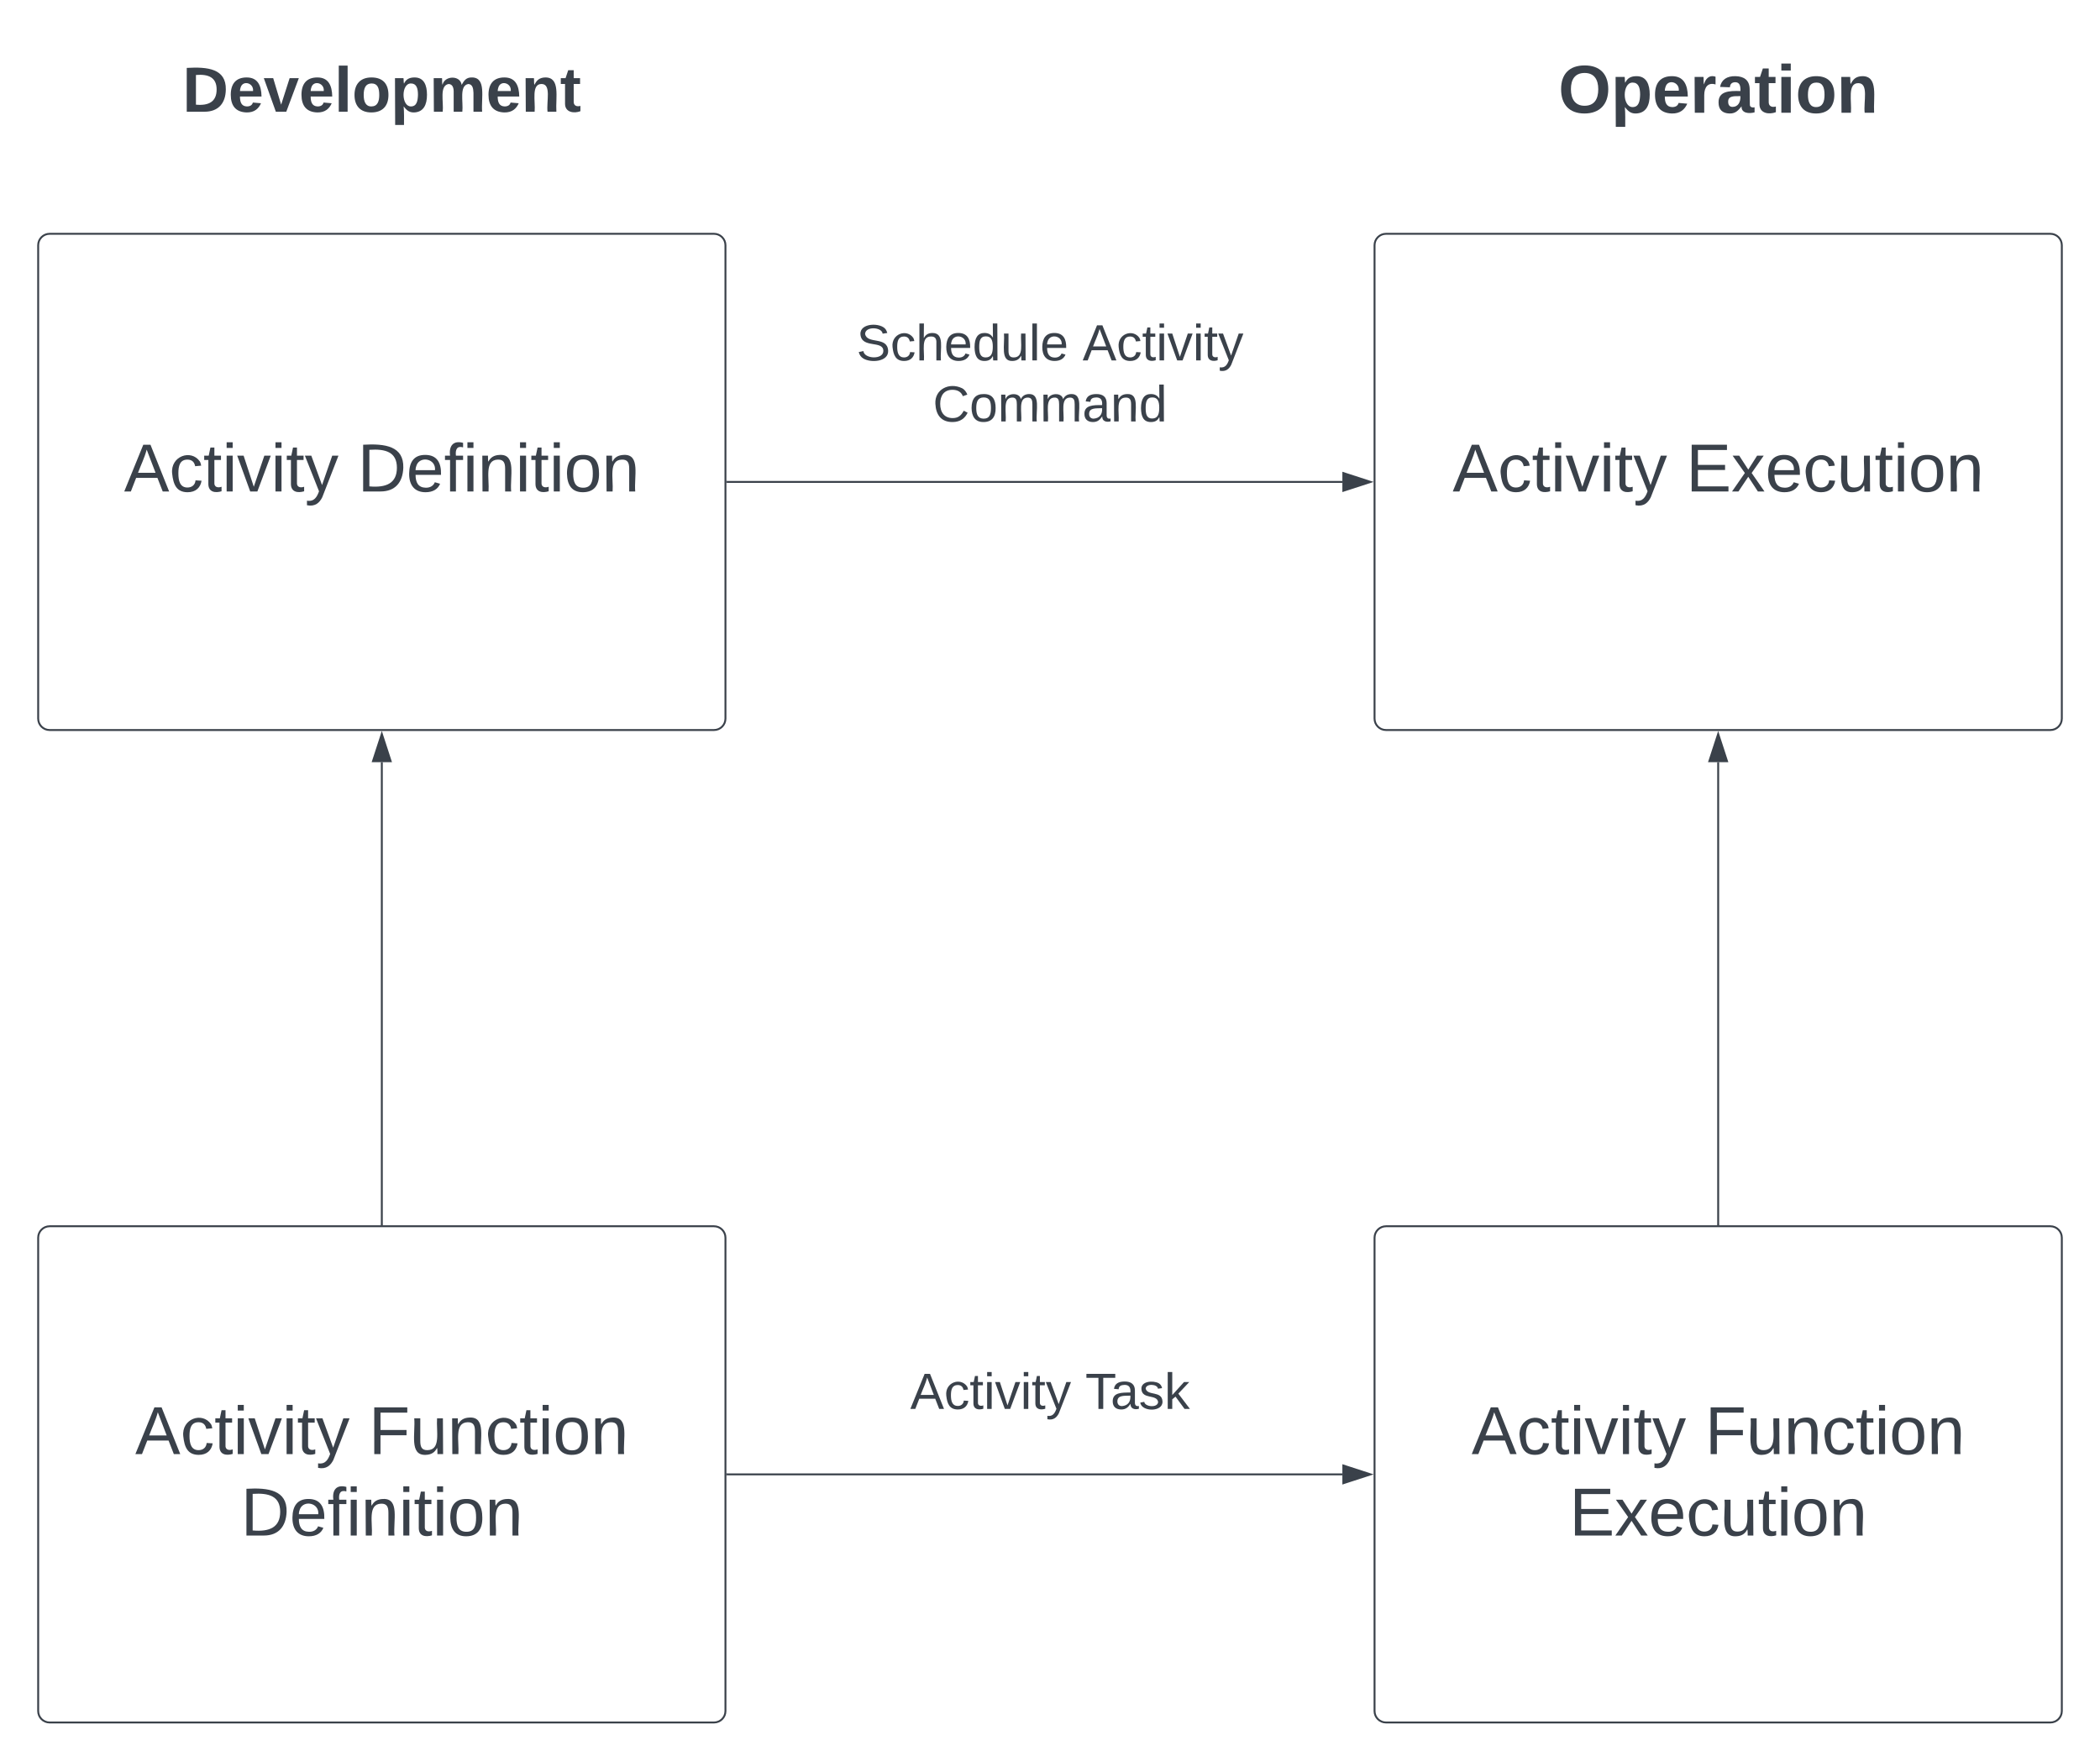
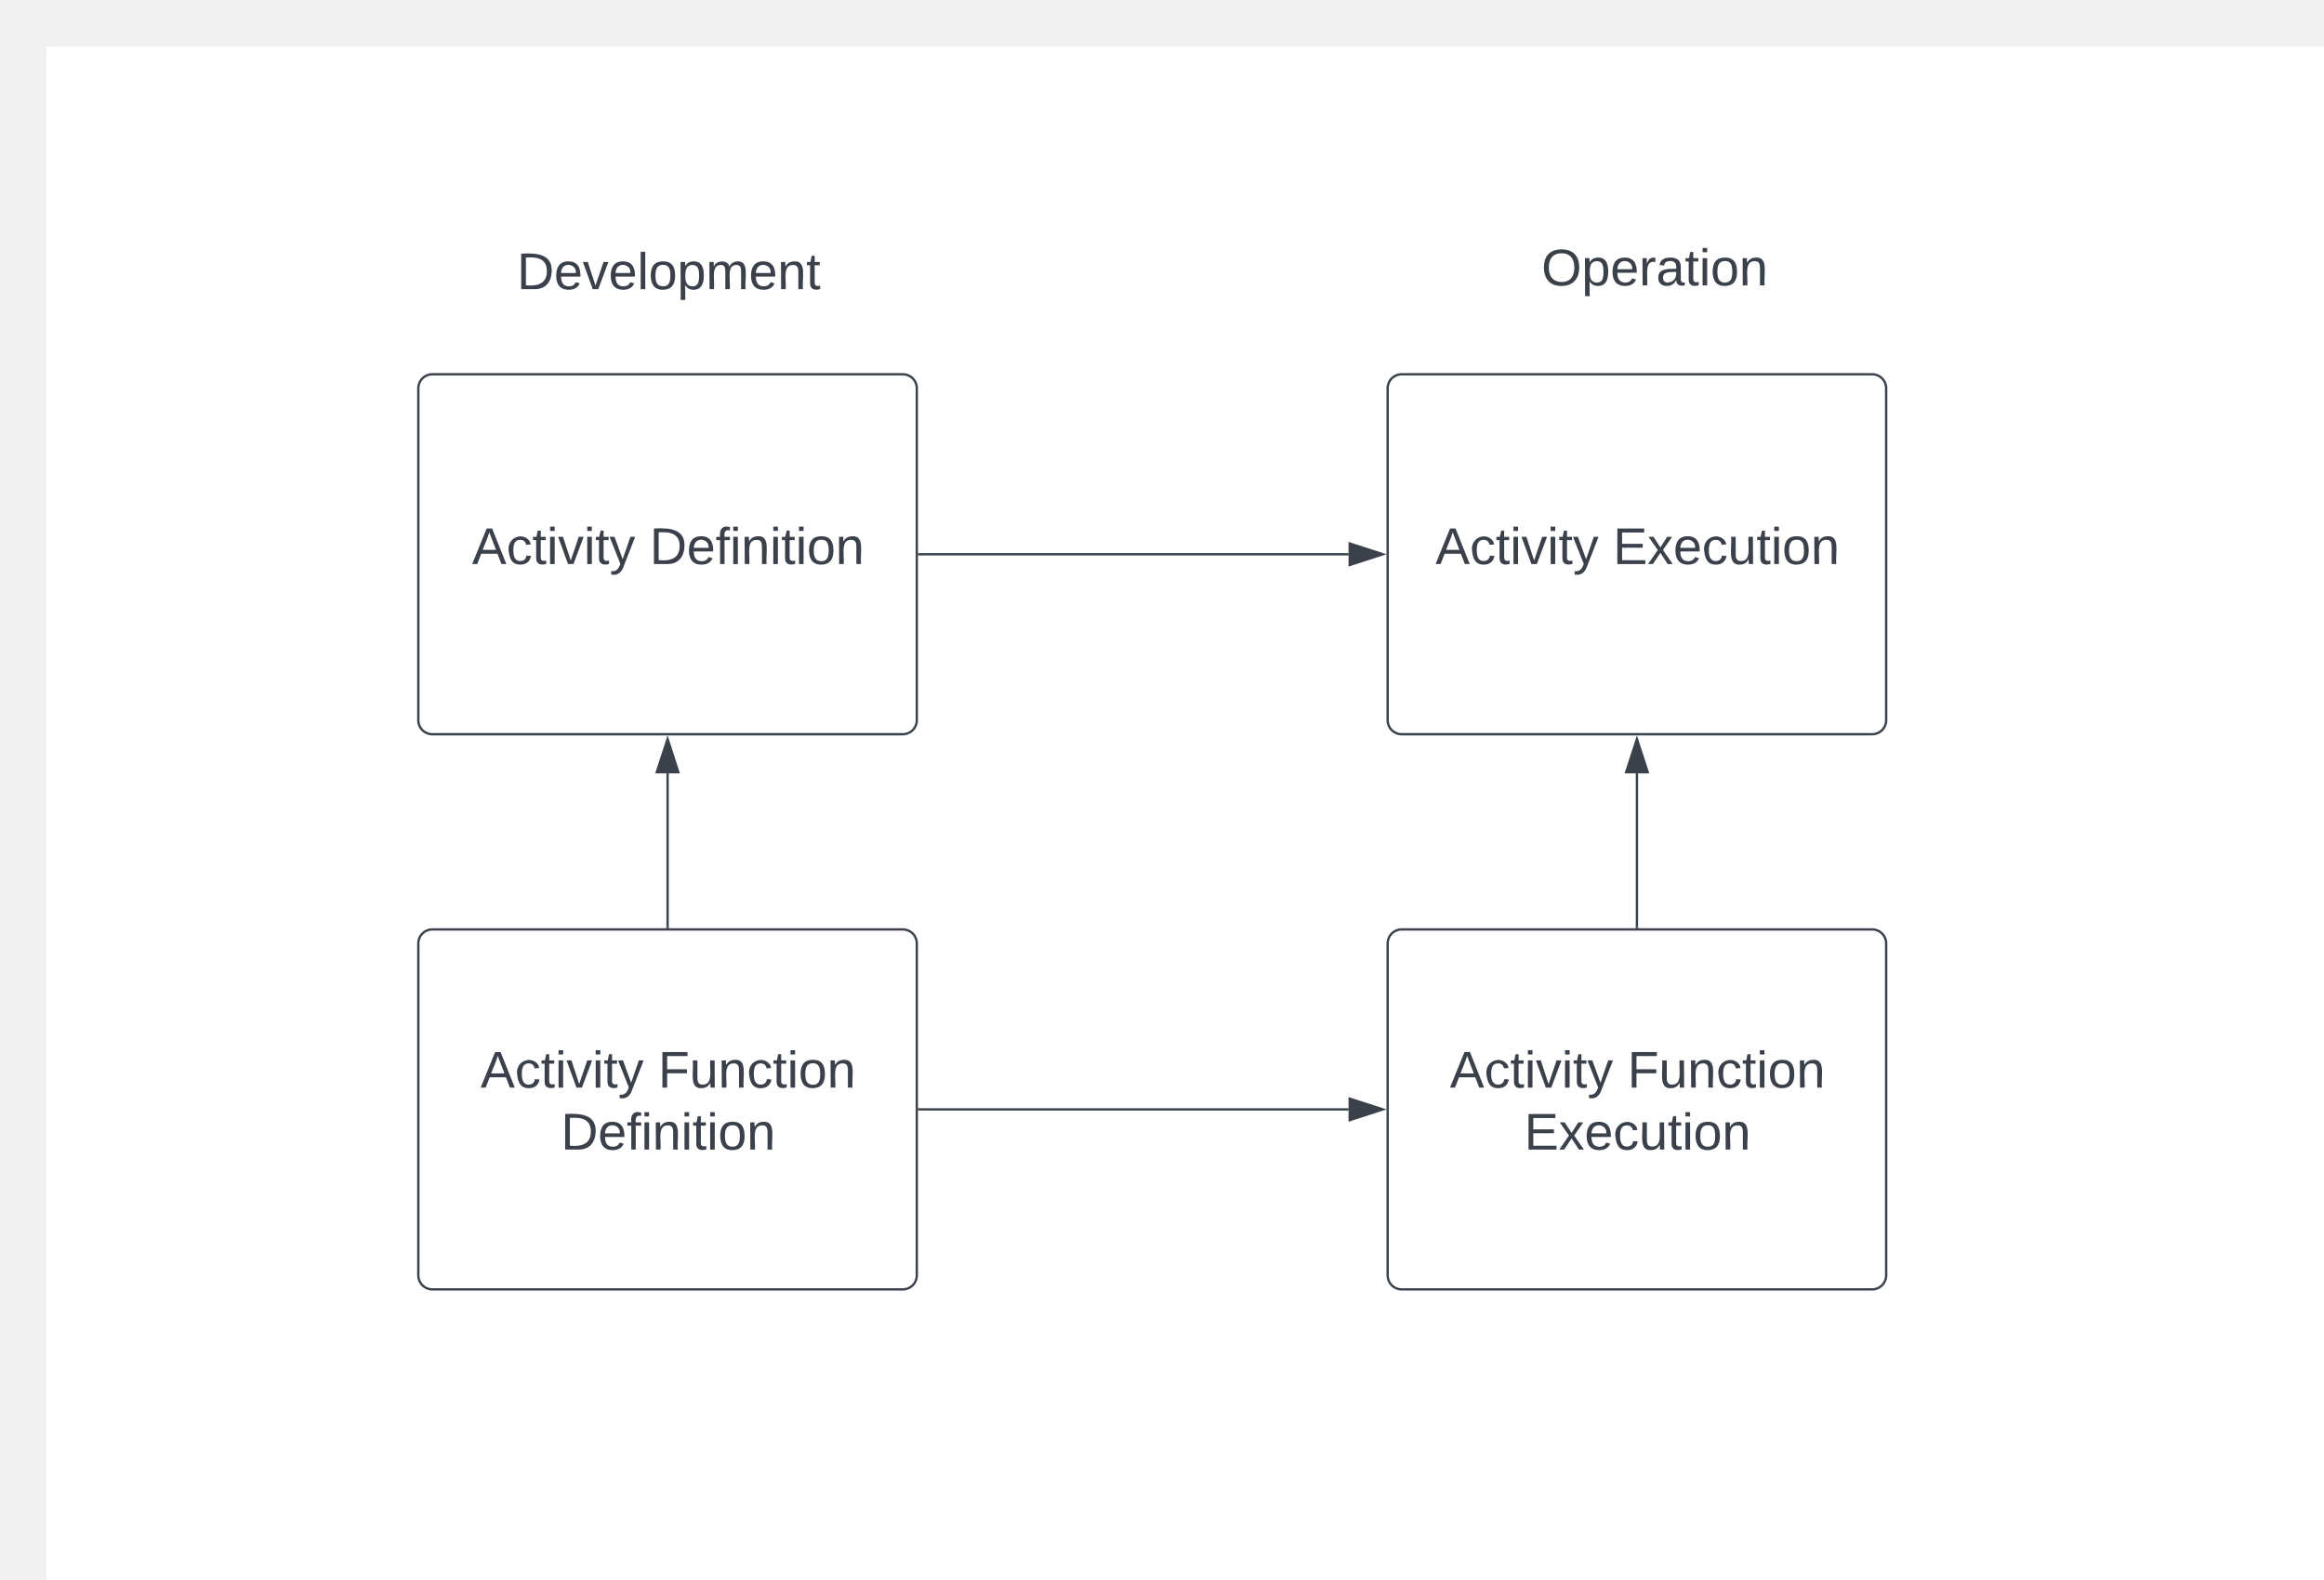
- <svg xmlns="http://www.w3.org/2000/svg" xmlns:ns1="lucid" xmlns:xlink="http://www.w3.org/1999/xlink" width="1100" height="922.5">
-   <g transform="translate(-120 -57.5)" ns1:page-tab-id="0_0">
-     <path d="M0 0h1760v1360H0z" fill="#fff" />
-     <path d="M140 186a6 6 0 0 1 6-6h348a6 6 0 0 1 6 6v248a6 6 0 0 1-6 6H146a6 6 0 0 1-6-6z" stroke="#3a414a" fill="#fff" />
-     <use xlink:href="#a" transform="matrix(1,0,0,1,145,185) translate(39.98765 130.0069)" />
-     <use xlink:href="#b" transform="matrix(1,0,0,1,145,185) translate(162.2593 130.0069)" />
-     <path d="M500.96 310h322.2" stroke="#3a414a" fill="none" />
-     <path d="M500.98 310.5h-.52v-1h.52z" stroke="#3a414a" stroke-width=".05" fill="#3a414a" />
-     <path d="M837.92 310l-14.27 4.64v-9.28z" stroke="#3a414a" fill="#3a414a" />
-     <path d="M840 186a6 6 0 0 1 6-6h348a6 6 0 0 1 6 6v248a6 6 0 0 1-6 6H846a6 6 0 0 1-6-6z" stroke="#3a414a" fill="#fff" />
-     <use xlink:href="#c" transform="matrix(1,0,0,1,845,185) translate(35.88889 130.0069)" />
-     <use xlink:href="#d" transform="matrix(1,0,0,1,845,185) translate(158.1605 130.0069)" />
-     <path d="M140 706a6 6 0 0 1 6-6h348a6 6 0 0 1 6 6v248a6 6 0 0 1-6 6H146a6 6 0 0 1-6-6z" stroke="#3a414a" fill="#fff" />
-     <use xlink:href="#e" transform="matrix(1,0,0,1,145,705) translate(45.81481 114.3819)" />
-     <use xlink:href="#f" transform="matrix(1,0,0,1,145,705) translate(168.0864 114.3819)" />
-     <use xlink:href="#g" transform="matrix(1,0,0,1,145,705) translate(101.1235 157.0486)" />
-     <path d="M320 699.04v-242.2" stroke="#3a414a" fill="none" />
-     <path d="M320.5 699.54h-1v-.52h1z" stroke="#3a414a" stroke-width=".05" fill="#3a414a" />
-     <path d="M320 442.08l4.64 14.27h-9.28z" stroke="#3a414a" fill="#3a414a" />
-     <path d="M840 706a6 6 0 0 1 6-6h348a6 6 0 0 1 6 6v248a6 6 0 0 1-6 6H846a6 6 0 0 1-6-6z" stroke="#3a414a" fill="#fff" />
-     <use xlink:href="#e" transform="matrix(1,0,0,1,845,705) translate(45.81481 114.3819)" />
-     <use xlink:href="#f" transform="matrix(1,0,0,1,845,705) translate(168.0864 114.3819)" />
-     <use xlink:href="#h" transform="matrix(1,0,0,1,845,705) translate(97.02469 157.0486)" />
-     <path d="M500.96 830h322.2" stroke="#3a414a" fill="none" />
-     <path d="M500.98 830.5h-.52v-1h.52z" stroke="#3a414a" stroke-width=".05" fill="#3a414a" />
-     <path d="M837.92 830l-14.27 4.64v-9.28z" stroke="#3a414a" fill="#3a414a" />
-     <path d="M1020 699.04v-242.2" stroke="#3a414a" fill="none" />
-     <path d="M1020.5 699.54h-1v-.52h1z" stroke="#3a414a" stroke-width=".05" fill="#3a414a" />
-     <path d="M1020 442.08l4.64 14.27h-9.28z" stroke="#3a414a" fill="#3a414a" />
-     <path d="M190 83.5a6 6 0 0 1 6-6h248a6 6 0 0 1 6 6v53a6 6 0 0 1-6 6H196a6 6 0 0 1-6-6z" stroke="#000" stroke-opacity="0" fill="#fff" fill-opacity="0" />
-     <use xlink:href="#i" transform="matrix(1,0,0,1,195,82.5) translate(20.60185 33.54167)" />
-     <path d="M900 86a6 6 0 0 1 6-6h228a6 6 0 0 1 6 6v48a6 6 0 0 1-6 6H906a6 6 0 0 1-6-6z" stroke="#000" stroke-opacity="0" fill="#fff" fill-opacity="0" />
+ <svg xmlns="http://www.w3.org/2000/svg" xmlns:ns1="lucid" xmlns:xlink="http://www.w3.org/1999/xlink" width="1000" height="680">
+   <g transform="translate(20 20)" ns1:page-tab-id="0_0">
+     <path d="M0 0h1000v1000H0z" fill="#fff" />
+     <path d="M0 1a1 1 0 0 1 1-1h958a1 1 0 0 1 1 1v638a1 1 0 0 1-1 1H1a1 1 0 0 1-1-1z" fill="#fff" />
+     <path d="M160 147.08a6 6 0 0 1 6-6h202.5a6 6 0 0 1 6 6V290a6 6 0 0 1-6 6H166a6 6 0 0 1-6-6z" stroke="#3a414a" fill="#fff" />
+     <use xlink:href="#a" transform="matrix(1,0,0,1,165,146.076) translate(18.11728 76.68403)" />
+     <use xlink:href="#b" transform="matrix(1,0,0,1,165,146.076) translate(94.53704 76.68403)" />
+     <path d="M375.47 218.54h184.8" stroke="#3a414a" fill="none" />
+     <path d="M375.5 219.04h-.53v-1h.52z" stroke="#3a414a" stroke-width=".05" fill="#3a414a" />
+     <path d="M575.02 218.54l-14.26 4.63v-9.27z" stroke="#3a414a" fill="#3a414a" />
+     <path d="M577.1 147.08a6 6 0 0 1 6-6h202.5a6 6 0 0 1 6 6V290a6 6 0 0 1-6 6H583.1a6 6 0 0 1-6-6z" stroke="#3a414a" fill="#fff" />
+     <use xlink:href="#c" transform="matrix(1,0,0,1,582.1041,146.076) translate(15.55556 76.68403)" />
+     <use xlink:href="#d" transform="matrix(1,0,0,1,582.1041,146.076) translate(91.97531 76.68403)" />
+     <path d="M160 386a6 6 0 0 1 6-6h202.5a6 6 0 0 1 6 6v142.92a6 6 0 0 1-6 6H166a6 6 0 0 1-6-6z" stroke="#3a414a" fill="#fff" />
+     <use xlink:href="#e" transform="matrix(1,0,0,1,165,385) translate(21.75926 63.09028)" />
+     <use xlink:href="#f" transform="matrix(1,0,0,1,165,385) translate(98.17901 63.09028)" />
+     <use xlink:href="#g" transform="matrix(1,0,0,1,165,385) translate(56.32716 89.75694)" />
+     <path d="M267.26 379.04v-66.2" stroke="#3a414a" fill="none" />
+     <path d="M267.76 379.54h-1v-.52h1z" stroke="#3a414a" stroke-width=".05" fill="#3a414a" />
+     <path d="M267.26 298.08l4.63 14.27h-9.28z" stroke="#3a414a" fill="#3a414a" />
+     <path d="M577.1 386a6 6 0 0 1 6-6h202.5a6 6 0 0 1 6 6v142.92a6 6 0 0 1-6 6H583.1a6 6 0 0 1-6-6z" stroke="#3a414a" fill="#fff" />
+     <use xlink:href="#e" transform="matrix(1,0,0,1,582.1041,385) translate(21.75926 63.09028)" />
+     <use xlink:href="#f" transform="matrix(1,0,0,1,582.1041,385) translate(98.17901 63.09028)" />
+     <use xlink:href="#h" transform="matrix(1,0,0,1,582.1041,385) translate(53.76543 89.75694)" />
+     <path d="M375.47 457.46h184.8" stroke="#3a414a" fill="none" />
+     <path d="M375.5 457.96h-.53v-1h.52z" stroke="#3a414a" stroke-width=".05" fill="#3a414a" />
+     <path d="M575.02 457.46l-14.26 4.64v-9.27z" stroke="#3a414a" fill="#3a414a" />
+     <path d="M684.36 379.04v-66.2" stroke="#3a414a" fill="none" />
+     <path d="M684.86 379.54h-1v-.52h1z" stroke="#3a414a" stroke-width=".05" fill="#3a414a" />
+     <path d="M684.36 298.08l4.63 14.27h-9.28z" stroke="#3a414a" fill="#3a414a" />
+     <path d="M620 84.37a6 6 0 0 1 6-6h131a6 6 0 0 1 6 6v24.66a6 6 0 0 1-6 6H626a6 6 0 0 1-6-6z" stroke="#000" stroke-opacity="0" fill="#fff" fill-opacity="0" />
    <g>
-       <use xlink:href="#j" transform="matrix(1,0,0,1,905,85) translate(31.24691 31.56944)" />
+       <use xlink:href="#i" transform="matrix(1,0,0,1,625,83.36555) translate(18.2963 19.46528)" />
    </g>
-     <path d="M550 226a6 6 0 0 1 6-6h228a6 6 0 0 1 6 6v62a6 6 0 0 1-6 6H556a6 6 0 0 1-6-6z" stroke="#000" stroke-opacity="0" fill="#fff" fill-opacity="0" />
+     <path d="M195.75 86a6 6 0 0 1 6-6h131a6 6 0 0 1 6 6v24.67a6 6 0 0 1-6 6h-131a6 6 0 0 1-6-6z" stroke="#000" stroke-opacity="0" fill="#fff" fill-opacity="0" />
    <g>
-       <use xlink:href="#k" transform="matrix(1,0,0,1,555,225) translate(13.62963 21.33333)" />
-       <use xlink:href="#l" transform="matrix(1,0,0,1,555,225) translate(132.0741 21.33333)" />
-       <use xlink:href="#m" transform="matrix(1,0,0,1,555,225) translate(53.62963 53.33333)" />
-     </g>
-     <path d="M550 766a6 6 0 0 1 6-6h228a6 6 0 0 1 6 6v48a6 6 0 0 1-6 6H556a6 6 0 0 1-6-6z" stroke="#000" stroke-opacity="0" fill="#fff" fill-opacity="0" />
-     <g>
-       <use xlink:href="#n" transform="matrix(1,0,0,1,555,765) translate(41.77778 30.70833)" />
-       <use xlink:href="#o" transform="matrix(1,0,0,1,555,765) translate(133.4815 30.70833)" />
+       <use xlink:href="#j" transform="matrix(1,0,0,1,200.7518,85) translate(1.660494 19.46528)" />
    </g>
    <defs>
-       <path fill="#3a414a" d="M205 0l-28-72H64L36 0H1l101-248h38L239 0h-34zm-38-99l-47-123c-12 45-31 82-46 123h93" id="p" />
-       <path fill="#3a414a" d="M96-169c-40 0-48 33-48 73s9 75 48 75c24 0 41-14 43-38l32 2c-6 37-31 61-74 61-59 0-76-41-82-99-10-93 101-131 147-64 4 7 5 14 7 22l-32 3c-4-21-16-35-41-35" id="q" />
-       <path fill="#3a414a" d="M59-47c-2 24 18 29 38 22v24C64 9 27 4 27-40v-127H5v-23h24l9-43h21v43h35v23H59v120" id="r" />
-       <path fill="#3a414a" d="M24-231v-30h32v30H24zM24 0v-190h32V0H24" id="s" />
-       <path fill="#3a414a" d="M108 0H70L1-190h34L89-25l56-165h34" id="t" />
-       <path fill="#3a414a" d="M179-190L93 31C79 59 56 82 12 73V49c39 6 53-20 64-50L1-190h34L92-34l54-156h33" id="u" />
+       <path fill="#3a414a" d="M205 0l-28-72H64L36 0H1l101-248h38L239 0h-34zm-38-99l-47-123c-12 45-31 82-46 123h93" id="k" />
+       <path fill="#3a414a" d="M96-169c-40 0-48 33-48 73s9 75 48 75c24 0 41-14 43-38l32 2c-6 37-31 61-74 61-59 0-76-41-82-99-10-93 101-131 147-64 4 7 5 14 7 22l-32 3c-4-21-16-35-41-35" id="l" />
+       <path fill="#3a414a" d="M59-47c-2 24 18 29 38 22v24C64 9 27 4 27-40v-127H5v-23h24l9-43h21v43h35v23H59v120" id="m" />
+       <path fill="#3a414a" d="M24-231v-30h32v30H24zM24 0v-190h32V0H24" id="n" />
+       <path fill="#3a414a" d="M108 0H70L1-190h34L89-25l56-165h34" id="o" />
+       <path fill="#3a414a" d="M179-190L93 31C79 59 56 82 12 73V49c39 6 53-20 64-50L1-190h34L92-34l54-156h33" id="p" />
      <g id="a">
-         <use transform="matrix(0.09876543,0,0,0.09876543,0,0)" xlink:href="#p" />
-         <use transform="matrix(0.09876543,0,0,0.09876543,23.7037,0)" xlink:href="#q" />
-         <use transform="matrix(0.09876543,0,0,0.09876543,41.48148,0)" xlink:href="#r" />
-         <use transform="matrix(0.09876543,0,0,0.09876543,51.35802,0)" xlink:href="#s" />
-         <use transform="matrix(0.09876543,0,0,0.09876543,59.16049,0)" xlink:href="#t" />
-         <use transform="matrix(0.09876543,0,0,0.09876543,76.93827,0)" xlink:href="#s" />
-         <use transform="matrix(0.09876543,0,0,0.09876543,84.74074,0)" xlink:href="#r" />
-         <use transform="matrix(0.09876543,0,0,0.09876543,94.61728,0)" xlink:href="#u" />
+         <use transform="matrix(0.0617284,0,0,0.0617284,0,0)" xlink:href="#k" />
+         <use transform="matrix(0.0617284,0,0,0.0617284,14.81481,0)" xlink:href="#l" />
+         <use transform="matrix(0.0617284,0,0,0.0617284,25.92593,0)" xlink:href="#m" />
+         <use transform="matrix(0.0617284,0,0,0.0617284,32.09877,0)" xlink:href="#n" />
+         <use transform="matrix(0.0617284,0,0,0.0617284,36.97531,0)" xlink:href="#o" />
+         <use transform="matrix(0.0617284,0,0,0.0617284,48.08642,0)" xlink:href="#n" />
+         <use transform="matrix(0.0617284,0,0,0.0617284,52.96296,0)" xlink:href="#m" />
+         <use transform="matrix(0.0617284,0,0,0.0617284,59.1358,0)" xlink:href="#p" />
      </g>
-       <path fill="#3a414a" d="M30-248c118-7 216 8 213 122C240-48 200 0 122 0H30v-248zM63-27c89 8 146-16 146-99s-60-101-146-95v194" id="v" />
-       <path fill="#3a414a" d="M100-194c63 0 86 42 84 106H49c0 40 14 67 53 68 26 1 43-12 49-29l28 8c-11 28-37 45-77 45C44 4 14-33 15-96c1-61 26-98 85-98zm52 81c6-60-76-77-97-28-3 7-6 17-6 28h103" id="w" />
-       <path fill="#3a414a" d="M101-234c-31-9-42 10-38 44h38v23H63V0H32v-167H5v-23h27c-7-52 17-82 69-68v24" id="x" />
-       <path fill="#3a414a" d="M117-194c89-4 53 116 60 194h-32v-121c0-31-8-49-39-48C34-167 62-67 57 0H25l-1-190h30c1 10-1 24 2 32 11-22 29-35 61-36" id="y" />
-       <path fill="#3a414a" d="M100-194c62-1 85 37 85 99 1 63-27 99-86 99S16-35 15-95c0-66 28-99 85-99zM99-20c44 1 53-31 53-75 0-43-8-75-51-75s-53 32-53 75 10 74 51 75" id="z" />
+       <path fill="#3a414a" d="M30-248c118-7 216 8 213 122C240-48 200 0 122 0H30v-248zM63-27c89 8 146-16 146-99s-60-101-146-95v194" id="q" />
+       <path fill="#3a414a" d="M100-194c63 0 86 42 84 106H49c0 40 14 67 53 68 26 1 43-12 49-29l28 8c-11 28-37 45-77 45C44 4 14-33 15-96c1-61 26-98 85-98zm52 81c6-60-76-77-97-28-3 7-6 17-6 28h103" id="r" />
+       <path fill="#3a414a" d="M101-234c-31-9-42 10-38 44h38v23H63V0H32v-167H5v-23h27c-7-52 17-82 69-68v24" id="s" />
+       <path fill="#3a414a" d="M117-194c89-4 53 116 60 194h-32v-121c0-31-8-49-39-48C34-167 62-67 57 0H25l-1-190h30c1 10-1 24 2 32 11-22 29-35 61-36" id="t" />
+       <path fill="#3a414a" d="M100-194c62-1 85 37 85 99 1 63-27 99-86 99S16-35 15-95c0-66 28-99 85-99zM99-20c44 1 53-31 53-75 0-43-8-75-51-75s-53 32-53 75 10 74 51 75" id="u" />
      <g id="b">
-         <use transform="matrix(0.09876543,0,0,0.09876543,0,0)" xlink:href="#v" />
-         <use transform="matrix(0.09876543,0,0,0.09876543,25.58025,0)" xlink:href="#w" />
-         <use transform="matrix(0.09876543,0,0,0.09876543,45.33333,0)" xlink:href="#x" />
-         <use transform="matrix(0.09876543,0,0,0.09876543,55.20988,0)" xlink:href="#s" />
-         <use transform="matrix(0.09876543,0,0,0.09876543,63.01235,0)" xlink:href="#y" />
-         <use transform="matrix(0.09876543,0,0,0.09876543,82.76543,0)" xlink:href="#s" />
-         <use transform="matrix(0.09876543,0,0,0.09876543,90.5679,0)" xlink:href="#r" />
-         <use transform="matrix(0.09876543,0,0,0.09876543,100.4444,0)" xlink:href="#s" />
-         <use transform="matrix(0.09876543,0,0,0.09876543,108.2469,0)" xlink:href="#z" />
-         <use transform="matrix(0.09876543,0,0,0.09876543,128,0)" xlink:href="#y" />
+         <use transform="matrix(0.0617284,0,0,0.0617284,0,0)" xlink:href="#q" />
+         <use transform="matrix(0.0617284,0,0,0.0617284,15.98765,0)" xlink:href="#r" />
+         <use transform="matrix(0.0617284,0,0,0.0617284,28.33333,0)" xlink:href="#s" />
+         <use transform="matrix(0.0617284,0,0,0.0617284,34.50617,0)" xlink:href="#n" />
+         <use transform="matrix(0.0617284,0,0,0.0617284,39.38272,0)" xlink:href="#t" />
+         <use transform="matrix(0.0617284,0,0,0.0617284,51.7284,0)" xlink:href="#n" />
+         <use transform="matrix(0.0617284,0,0,0.0617284,56.60494,0)" xlink:href="#m" />
+         <use transform="matrix(0.0617284,0,0,0.0617284,62.77778,0)" xlink:href="#n" />
+         <use transform="matrix(0.0617284,0,0,0.0617284,67.65432,0)" xlink:href="#u" />
+         <use transform="matrix(0.0617284,0,0,0.0617284,80,0)" xlink:href="#t" />
      </g>
      <g id="c">
-         <use transform="matrix(0.09876543,0,0,0.09876543,0,0)" xlink:href="#p" />
-         <use transform="matrix(0.09876543,0,0,0.09876543,23.7037,0)" xlink:href="#q" />
-         <use transform="matrix(0.09876543,0,0,0.09876543,41.48148,0)" xlink:href="#r" />
-         <use transform="matrix(0.09876543,0,0,0.09876543,51.35802,0)" xlink:href="#s" />
-         <use transform="matrix(0.09876543,0,0,0.09876543,59.16049,0)" xlink:href="#t" />
-         <use transform="matrix(0.09876543,0,0,0.09876543,76.93827,0)" xlink:href="#s" />
-         <use transform="matrix(0.09876543,0,0,0.09876543,84.74074,0)" xlink:href="#r" />
-         <use transform="matrix(0.09876543,0,0,0.09876543,94.61728,0)" xlink:href="#u" />
+         <use transform="matrix(0.0617284,0,0,0.0617284,0,0)" xlink:href="#k" />
+         <use transform="matrix(0.0617284,0,0,0.0617284,14.81481,0)" xlink:href="#l" />
+         <use transform="matrix(0.0617284,0,0,0.0617284,25.92593,0)" xlink:href="#m" />
+         <use transform="matrix(0.0617284,0,0,0.0617284,32.09877,0)" xlink:href="#n" />
+         <use transform="matrix(0.0617284,0,0,0.0617284,36.97531,0)" xlink:href="#o" />
+         <use transform="matrix(0.0617284,0,0,0.0617284,48.08642,0)" xlink:href="#n" />
+         <use transform="matrix(0.0617284,0,0,0.0617284,52.96296,0)" xlink:href="#m" />
+         <use transform="matrix(0.0617284,0,0,0.0617284,59.1358,0)" xlink:href="#p" />
      </g>
-       <path fill="#3a414a" d="M30 0v-248h187v28H63v79h144v27H63v87h162V0H30" id="A" />
-       <path fill="#3a414a" d="M141 0L90-78 38 0H4l68-98-65-92h35l48 74 47-74h35l-64 92 68 98h-35" id="B" />
-       <path fill="#3a414a" d="M84 4C-5 8 30-112 23-190h32v120c0 31 7 50 39 49 72-2 45-101 50-169h31l1 190h-30c-1-10 1-25-2-33-11 22-28 36-60 37" id="C" />
+       <path fill="#3a414a" d="M30 0v-248h187v28H63v79h144v27H63v87h162V0H30" id="v" />
+       <path fill="#3a414a" d="M141 0L90-78 38 0H4l68-98-65-92h35l48 74 47-74h35l-64 92 68 98h-35" id="w" />
+       <path fill="#3a414a" d="M84 4C-5 8 30-112 23-190h32v120c0 31 7 50 39 49 72-2 45-101 50-169h31l1 190h-30c-1-10 1-25-2-33-11 22-28 36-60 37" id="x" />
      <g id="d">
-         <use transform="matrix(0.09876543,0,0,0.09876543,0,0)" xlink:href="#A" />
-         <use transform="matrix(0.09876543,0,0,0.09876543,23.7037,0)" xlink:href="#B" />
-         <use transform="matrix(0.09876543,0,0,0.09876543,41.48148,0)" xlink:href="#w" />
-         <use transform="matrix(0.09876543,0,0,0.09876543,61.23457,0)" xlink:href="#q" />
-         <use transform="matrix(0.09876543,0,0,0.09876543,79.01235,0)" xlink:href="#C" />
-         <use transform="matrix(0.09876543,0,0,0.09876543,98.76543,0)" xlink:href="#r" />
-         <use transform="matrix(0.09876543,0,0,0.09876543,108.642,0)" xlink:href="#s" />
-         <use transform="matrix(0.09876543,0,0,0.09876543,116.4444,0)" xlink:href="#z" />
-         <use transform="matrix(0.09876543,0,0,0.09876543,136.1975,0)" xlink:href="#y" />
+         <use transform="matrix(0.0617284,0,0,0.0617284,0,0)" xlink:href="#v" />
+         <use transform="matrix(0.0617284,0,0,0.0617284,14.81481,0)" xlink:href="#w" />
+         <use transform="matrix(0.0617284,0,0,0.0617284,25.92593,0)" xlink:href="#r" />
+         <use transform="matrix(0.0617284,0,0,0.0617284,38.2716,0)" xlink:href="#l" />
+         <use transform="matrix(0.0617284,0,0,0.0617284,49.38272,0)" xlink:href="#x" />
+         <use transform="matrix(0.0617284,0,0,0.0617284,61.7284,0)" xlink:href="#m" />
+         <use transform="matrix(0.0617284,0,0,0.0617284,67.90123,0)" xlink:href="#n" />
+         <use transform="matrix(0.0617284,0,0,0.0617284,72.77778,0)" xlink:href="#u" />
+         <use transform="matrix(0.0617284,0,0,0.0617284,85.12346,0)" xlink:href="#t" />
      </g>
      <g id="e">
-         <use transform="matrix(0.09876543,0,0,0.09876543,0,0)" xlink:href="#p" />
-         <use transform="matrix(0.09876543,0,0,0.09876543,23.7037,0)" xlink:href="#q" />
-         <use transform="matrix(0.09876543,0,0,0.09876543,41.48148,0)" xlink:href="#r" />
-         <use transform="matrix(0.09876543,0,0,0.09876543,51.35802,0)" xlink:href="#s" />
-         <use transform="matrix(0.09876543,0,0,0.09876543,59.16049,0)" xlink:href="#t" />
-         <use transform="matrix(0.09876543,0,0,0.09876543,76.93827,0)" xlink:href="#s" />
-         <use transform="matrix(0.09876543,0,0,0.09876543,84.74074,0)" xlink:href="#r" />
-         <use transform="matrix(0.09876543,0,0,0.09876543,94.61728,0)" xlink:href="#u" />
+         <use transform="matrix(0.0617284,0,0,0.0617284,0,0)" xlink:href="#k" />
+         <use transform="matrix(0.0617284,0,0,0.0617284,14.81481,0)" xlink:href="#l" />
+         <use transform="matrix(0.0617284,0,0,0.0617284,25.92593,0)" xlink:href="#m" />
+         <use transform="matrix(0.0617284,0,0,0.0617284,32.09877,0)" xlink:href="#n" />
+         <use transform="matrix(0.0617284,0,0,0.0617284,36.97531,0)" xlink:href="#o" />
+         <use transform="matrix(0.0617284,0,0,0.0617284,48.08642,0)" xlink:href="#n" />
+         <use transform="matrix(0.0617284,0,0,0.0617284,52.96296,0)" xlink:href="#m" />
+         <use transform="matrix(0.0617284,0,0,0.0617284,59.1358,0)" xlink:href="#p" />
      </g>
-       <path fill="#3a414a" d="M63-220v92h138v28H63V0H30v-248h175v28H63" id="D" />
+       <path fill="#3a414a" d="M63-220v92h138v28H63V0H30v-248h175v28H63" id="y" />
      <g id="f">
-         <use transform="matrix(0.09876543,0,0,0.09876543,0,0)" xlink:href="#D" />
-         <use transform="matrix(0.09876543,0,0,0.09876543,21.62963,0)" xlink:href="#C" />
-         <use transform="matrix(0.09876543,0,0,0.09876543,41.38272,0)" xlink:href="#y" />
-         <use transform="matrix(0.09876543,0,0,0.09876543,61.1358,0)" xlink:href="#q" />
-         <use transform="matrix(0.09876543,0,0,0.09876543,78.91358,0)" xlink:href="#r" />
-         <use transform="matrix(0.09876543,0,0,0.09876543,88.79012,0)" xlink:href="#s" />
-         <use transform="matrix(0.09876543,0,0,0.09876543,96.59259,0)" xlink:href="#z" />
-         <use transform="matrix(0.09876543,0,0,0.09876543,116.3457,0)" xlink:href="#y" />
+         <use transform="matrix(0.0617284,0,0,0.0617284,0,0)" xlink:href="#y" />
+         <use transform="matrix(0.0617284,0,0,0.0617284,13.51852,0)" xlink:href="#x" />
+         <use transform="matrix(0.0617284,0,0,0.0617284,25.8642,0)" xlink:href="#t" />
+         <use transform="matrix(0.0617284,0,0,0.0617284,38.20988,0)" xlink:href="#l" />
+         <use transform="matrix(0.0617284,0,0,0.0617284,49.32099,0)" xlink:href="#m" />
+         <use transform="matrix(0.0617284,0,0,0.0617284,55.49383,0)" xlink:href="#n" />
+         <use transform="matrix(0.0617284,0,0,0.0617284,60.37037,0)" xlink:href="#u" />
+         <use transform="matrix(0.0617284,0,0,0.0617284,72.71605,0)" xlink:href="#t" />
      </g>
      <g id="g">
-         <use transform="matrix(0.09876543,0,0,0.09876543,0,0)" xlink:href="#v" />
-         <use transform="matrix(0.09876543,0,0,0.09876543,25.58025,0)" xlink:href="#w" />
-         <use transform="matrix(0.09876543,0,0,0.09876543,45.33333,0)" xlink:href="#x" />
-         <use transform="matrix(0.09876543,0,0,0.09876543,55.20988,0)" xlink:href="#s" />
-         <use transform="matrix(0.09876543,0,0,0.09876543,63.01235,0)" xlink:href="#y" />
-         <use transform="matrix(0.09876543,0,0,0.09876543,82.76543,0)" xlink:href="#s" />
-         <use transform="matrix(0.09876543,0,0,0.09876543,90.5679,0)" xlink:href="#r" />
-         <use transform="matrix(0.09876543,0,0,0.09876543,100.4444,0)" xlink:href="#s" />
-         <use transform="matrix(0.09876543,0,0,0.09876543,108.2469,0)" xlink:href="#z" />
-         <use transform="matrix(0.09876543,0,0,0.09876543,128,0)" xlink:href="#y" />
+         <use transform="matrix(0.0617284,0,0,0.0617284,0,0)" xlink:href="#q" />
+         <use transform="matrix(0.0617284,0,0,0.0617284,15.98765,0)" xlink:href="#r" />
+         <use transform="matrix(0.0617284,0,0,0.0617284,28.33333,0)" xlink:href="#s" />
+         <use transform="matrix(0.0617284,0,0,0.0617284,34.50617,0)" xlink:href="#n" />
+         <use transform="matrix(0.0617284,0,0,0.0617284,39.38272,0)" xlink:href="#t" />
+         <use transform="matrix(0.0617284,0,0,0.0617284,51.7284,0)" xlink:href="#n" />
+         <use transform="matrix(0.0617284,0,0,0.0617284,56.60494,0)" xlink:href="#m" />
+         <use transform="matrix(0.0617284,0,0,0.0617284,62.77778,0)" xlink:href="#n" />
+         <use transform="matrix(0.0617284,0,0,0.0617284,67.65432,0)" xlink:href="#u" />
+         <use transform="matrix(0.0617284,0,0,0.0617284,80,0)" xlink:href="#t" />
      </g>
      <g id="h">
-         <use transform="matrix(0.09876543,0,0,0.09876543,0,0)" xlink:href="#A" />
-         <use transform="matrix(0.09876543,0,0,0.09876543,23.7037,0)" xlink:href="#B" />
-         <use transform="matrix(0.09876543,0,0,0.09876543,41.48148,0)" xlink:href="#w" />
-         <use transform="matrix(0.09876543,0,0,0.09876543,61.23457,0)" xlink:href="#q" />
-         <use transform="matrix(0.09876543,0,0,0.09876543,79.01235,0)" xlink:href="#C" />
-         <use transform="matrix(0.09876543,0,0,0.09876543,98.76543,0)" xlink:href="#r" />
-         <use transform="matrix(0.09876543,0,0,0.09876543,108.642,0)" xlink:href="#s" />
-         <use transform="matrix(0.09876543,0,0,0.09876543,116.4444,0)" xlink:href="#z" />
-         <use transform="matrix(0.09876543,0,0,0.09876543,136.1975,0)" xlink:href="#y" />
+         <use transform="matrix(0.0617284,0,0,0.0617284,0,0)" xlink:href="#v" />
+         <use transform="matrix(0.0617284,0,0,0.0617284,14.81481,0)" xlink:href="#w" />
+         <use transform="matrix(0.0617284,0,0,0.0617284,25.92593,0)" xlink:href="#r" />
+         <use transform="matrix(0.0617284,0,0,0.0617284,38.2716,0)" xlink:href="#l" />
+         <use transform="matrix(0.0617284,0,0,0.0617284,49.38272,0)" xlink:href="#x" />
+         <use transform="matrix(0.0617284,0,0,0.0617284,61.7284,0)" xlink:href="#m" />
+         <use transform="matrix(0.0617284,0,0,0.0617284,67.90123,0)" xlink:href="#n" />
+         <use transform="matrix(0.0617284,0,0,0.0617284,72.77778,0)" xlink:href="#u" />
+         <use transform="matrix(0.0617284,0,0,0.0617284,85.12346,0)" xlink:href="#t" />
      </g>
-       <path fill="#3a414a" d="M24-248c120-7 223 5 221 122C244-46 201 0 124 0H24v-248zM76-40c74 7 117-18 117-86 0-67-45-88-117-82v168" id="E" />
-       <path fill="#3a414a" d="M185-48c-13 30-37 53-82 52C43 2 14-33 14-96s30-98 90-98c62 0 83 45 84 108H66c0 31 8 55 39 56 18 0 30-7 34-22zm-45-69c5-46-57-63-70-21-2 6-4 13-4 21h74" id="F" />
-       <path fill="#3a414a" d="M128 0H69L1-190h53L99-40l48-150h52" id="G" />
-       <path fill="#3a414a" d="M25 0v-261h50V0H25" id="H" />
-       <path fill="#3a414a" d="M110-194c64 0 96 36 96 99 0 64-35 99-97 99-61 0-95-36-95-99 0-62 34-99 96-99zm-1 164c35 0 45-28 45-65 0-40-10-65-43-65-34 0-45 26-45 65 0 36 10 65 43 65" id="I" />
-       <path fill="#3a414a" d="M135-194c53 0 70 44 70 98 0 56-19 98-73 100-31 1-45-17-59-34 3 33 2 69 2 105H25l-1-265h48c2 10 0 23 3 31 11-24 29-35 60-35zM114-30c33 0 39-31 40-66 0-38-9-64-40-64-56 0-55 130 0 130" id="J" />
-       <path fill="#3a414a" d="M220-157c-53 9-28 100-34 157h-49v-107c1-27-5-49-29-50C55-147 81-57 75 0H25l-1-190h47c2 12-1 28 3 38 10-53 101-56 108 0 13-22 24-43 59-42 82 1 51 116 57 194h-49v-107c-1-25-5-48-29-50" id="K" />
-       <path fill="#3a414a" d="M135-194c87-1 58 113 63 194h-50c-7-57 23-157-34-157-59 0-34 97-39 157H25l-1-190h47c2 12-1 28 3 38 12-26 28-41 61-42" id="L" />
-       <path fill="#3a414a" d="M115-3C79 11 28 4 28-45v-112H4v-33h27l15-45h31v45h36v33H77v99c-1 23 16 31 38 25v30" id="M" />
+       <path fill="#3a414a" d="M140-251c81 0 123 46 123 126C263-46 219 4 140 4 59 4 17-45 17-125s42-126 123-126zm0 227c63 0 89-41 89-101s-29-99-89-99c-61 0-89 39-89 99S79-25 140-24" id="z" />
+       <path fill="#3a414a" d="M115-194c55 1 70 41 70 98S169 2 115 4C84 4 66-9 55-30l1 105H24l-1-265h31l2 30c10-21 28-34 59-34zm-8 174c40 0 45-34 45-75s-6-73-45-74c-42 0-51 32-51 76 0 43 10 73 51 73" id="A" />
+       <path fill="#3a414a" d="M114-163C36-179 61-72 57 0H25l-1-190h30c1 12-1 29 2 39 6-27 23-49 58-41v29" id="B" />
+       <path fill="#3a414a" d="M141-36C126-15 110 5 73 4 37 3 15-17 15-53c-1-64 63-63 125-63 3-35-9-54-41-54-24 1-41 7-42 31l-33-3c5-37 33-52 76-52 45 0 72 20 72 64v82c-1 20 7 32 28 27v20c-31 9-61-2-59-35zM48-53c0 20 12 33 32 33 41-3 63-29 60-74-43 2-92-5-92 41" id="C" />
      <g id="i">
-         <use transform="matrix(0.09259259,0,0,0.09259259,0,0)" xlink:href="#E" />
-         <use transform="matrix(0.09259259,0,0,0.09259259,23.98148,0)" xlink:href="#F" />
-         <use transform="matrix(0.09259259,0,0,0.09259259,42.5,0)" xlink:href="#G" />
-         <use transform="matrix(0.09259259,0,0,0.09259259,61.01852,0)" xlink:href="#F" />
-         <use transform="matrix(0.09259259,0,0,0.09259259,79.53704,0)" xlink:href="#H" />
-         <use transform="matrix(0.09259259,0,0,0.09259259,88.7963,0)" xlink:href="#I" />
-         <use transform="matrix(0.09259259,0,0,0.09259259,109.0741,0)" xlink:href="#J" />
-         <use transform="matrix(0.09259259,0,0,0.09259259,129.3519,0)" xlink:href="#K" />
-         <use transform="matrix(0.09259259,0,0,0.09259259,158.9815,0)" xlink:href="#F" />
-         <use transform="matrix(0.09259259,0,0,0.09259259,177.5,0)" xlink:href="#L" />
-         <use transform="matrix(0.09259259,0,0,0.09259259,197.7778,0)" xlink:href="#M" />
+         <use transform="matrix(0.0617284,0,0,0.0617284,0,0)" xlink:href="#z" />
+         <use transform="matrix(0.0617284,0,0,0.0617284,17.28395,0)" xlink:href="#A" />
+         <use transform="matrix(0.0617284,0,0,0.0617284,29.62963,0)" xlink:href="#r" />
+         <use transform="matrix(0.0617284,0,0,0.0617284,41.97531,0)" xlink:href="#B" />
+         <use transform="matrix(0.0617284,0,0,0.0617284,49.32099,0)" xlink:href="#C" />
+         <use transform="matrix(0.0617284,0,0,0.0617284,61.66667,0)" xlink:href="#m" />
+         <use transform="matrix(0.0617284,0,0,0.0617284,67.83951,0)" xlink:href="#n" />
+         <use transform="matrix(0.0617284,0,0,0.0617284,72.71605,0)" xlink:href="#u" />
+         <use transform="matrix(0.0617284,0,0,0.0617284,85.06173,0)" xlink:href="#t" />
      </g>
-       <path fill="#3a414a" d="M140-251c80 0 125 45 125 126S219 4 139 4C58 4 15-44 15-125s44-126 125-126zm-1 214c52 0 73-35 73-88 0-50-21-86-72-86-52 0-73 35-73 86s22 88 72 88" id="N" />
-       <path fill="#3a414a" d="M135-150c-39-12-60 13-60 57V0H25l-1-190h47c2 13-1 29 3 40 6-28 27-53 61-41v41" id="O" />
-       <path fill="#3a414a" d="M133-34C117-15 103 5 69 4 32 3 11-16 11-54c-1-60 55-63 116-61 1-26-3-47-28-47-18 1-26 9-28 27l-52-2c7-38 36-58 82-57s74 22 75 68l1 82c-1 14 12 18 25 15v27c-30 8-71 5-69-32zm-48 3c29 0 43-24 42-57-32 0-66-3-65 30 0 17 8 27 23 27" id="P" />
-       <path fill="#3a414a" d="M25-224v-37h50v37H25zM25 0v-190h50V0H25" id="Q" />
+       <path fill="#3a414a" d="M24 0v-261h32V0H24" id="D" />
+       <path fill="#3a414a" d="M210-169c-67 3-38 105-44 169h-31v-121c0-29-5-50-35-48C34-165 62-65 56 0H25l-1-190h30c1 10-1 24 2 32 10-44 99-50 107 0 11-21 27-35 58-36 85-2 47 119 55 194h-31v-121c0-29-5-49-35-48" id="E" />
      <g id="j">
-         <use transform="matrix(0.09876543,0,0,0.09876543,0,0)" xlink:href="#N" />
-         <use transform="matrix(0.09876543,0,0,0.09876543,27.65432,0)" xlink:href="#J" />
-         <use transform="matrix(0.09876543,0,0,0.09876543,49.28395,0)" xlink:href="#F" />
-         <use transform="matrix(0.09876543,0,0,0.09876543,69.03704,0)" xlink:href="#O" />
-         <use transform="matrix(0.09876543,0,0,0.09876543,82.8642,0)" xlink:href="#P" />
-         <use transform="matrix(0.09876543,0,0,0.09876543,102.6173,0)" xlink:href="#M" />
-         <use transform="matrix(0.09876543,0,0,0.09876543,114.3704,0)" xlink:href="#Q" />
-         <use transform="matrix(0.09876543,0,0,0.09876543,124.2469,0)" xlink:href="#I" />
-         <use transform="matrix(0.09876543,0,0,0.09876543,145.8765,0)" xlink:href="#L" />
-       </g>
-       <path fill="#3a414a" d="M185-189c-5-48-123-54-124 2 14 75 158 14 163 119 3 78-121 87-175 55-17-10-28-26-33-46l33-7c5 56 141 63 141-1 0-78-155-14-162-118-5-82 145-84 179-34 5 7 8 16 11 25" id="R" />
-       <path fill="#3a414a" d="M106-169C34-169 62-67 57 0H25v-261h32l-1 103c12-21 28-36 61-36 89 0 53 116 60 194h-32v-121c2-32-8-49-39-48" id="S" />
-       <path fill="#3a414a" d="M85-194c31 0 48 13 60 33l-1-100h32l1 261h-30c-2-10 0-23-3-31C134-8 116 4 85 4 32 4 16-35 15-94c0-66 23-100 70-100zm9 24c-40 0-46 34-46 75 0 40 6 74 45 74 42 0 51-32 51-76 0-42-9-74-50-73" id="T" />
-       <path fill="#3a414a" d="M24 0v-261h32V0H24" id="U" />
-       <g id="k">
-         <use transform="matrix(0.07407407,0,0,0.07407407,0,0)" xlink:href="#R" />
-         <use transform="matrix(0.07407407,0,0,0.07407407,17.77778,0)" xlink:href="#q" />
-         <use transform="matrix(0.07407407,0,0,0.07407407,31.11111,0)" xlink:href="#S" />
-         <use transform="matrix(0.07407407,0,0,0.07407407,45.92593,0)" xlink:href="#w" />
-         <use transform="matrix(0.07407407,0,0,0.07407407,60.74074,0)" xlink:href="#T" />
-         <use transform="matrix(0.07407407,0,0,0.07407407,75.55556,0)" xlink:href="#C" />
-         <use transform="matrix(0.07407407,0,0,0.07407407,90.37037,0)" xlink:href="#U" />
-         <use transform="matrix(0.07407407,0,0,0.07407407,96.22222,0)" xlink:href="#w" />
-       </g>
-       <g id="l">
-         <use transform="matrix(0.07407407,0,0,0.07407407,0,0)" xlink:href="#p" />
-         <use transform="matrix(0.07407407,0,0,0.07407407,17.77778,0)" xlink:href="#q" />
-         <use transform="matrix(0.07407407,0,0,0.07407407,31.11111,0)" xlink:href="#r" />
-         <use transform="matrix(0.07407407,0,0,0.07407407,38.51852,0)" xlink:href="#s" />
-         <use transform="matrix(0.07407407,0,0,0.07407407,44.37037,0)" xlink:href="#t" />
-         <use transform="matrix(0.07407407,0,0,0.07407407,57.7037,0)" xlink:href="#s" />
-         <use transform="matrix(0.07407407,0,0,0.07407407,63.55556,0)" xlink:href="#r" />
-         <use transform="matrix(0.07407407,0,0,0.07407407,70.96296,0)" xlink:href="#u" />
-       </g>
-       <path fill="#3a414a" d="M212-179c-10-28-35-45-73-45-59 0-87 40-87 99 0 60 29 101 89 101 43 0 62-24 78-52l27 14C228-24 195 4 139 4 59 4 22-46 18-125c-6-104 99-153 187-111 19 9 31 26 39 46" id="V" />
-       <path fill="#3a414a" d="M210-169c-67 3-38 105-44 169h-31v-121c0-29-5-50-35-48C34-165 62-65 56 0H25l-1-190h30c1 10-1 24 2 32 10-44 99-50 107 0 11-21 27-35 58-36 85-2 47 119 55 194h-31v-121c0-29-5-49-35-48" id="W" />
-       <path fill="#3a414a" d="M141-36C126-15 110 5 73 4 37 3 15-17 15-53c-1-64 63-63 125-63 3-35-9-54-41-54-24 1-41 7-42 31l-33-3c5-37 33-52 76-52 45 0 72 20 72 64v82c-1 20 7 32 28 27v20c-31 9-61-2-59-35zM48-53c0 20 12 33 32 33 41-3 63-29 60-74-43 2-92-5-92 41" id="X" />
-       <g id="m">
-         <use transform="matrix(0.07407407,0,0,0.07407407,0,0)" xlink:href="#V" />
-         <use transform="matrix(0.07407407,0,0,0.07407407,19.18519,0)" xlink:href="#z" />
-         <use transform="matrix(0.07407407,0,0,0.07407407,34,0)" xlink:href="#W" />
-         <use transform="matrix(0.07407407,0,0,0.07407407,56.14815,0)" xlink:href="#W" />
-         <use transform="matrix(0.07407407,0,0,0.07407407,78.2963,0)" xlink:href="#X" />
-         <use transform="matrix(0.07407407,0,0,0.07407407,93.11111,0)" xlink:href="#y" />
-         <use transform="matrix(0.07407407,0,0,0.07407407,107.9259,0)" xlink:href="#T" />
-       </g>
-       <g id="n">
-         <use transform="matrix(0.07407407,0,0,0.07407407,0,0)" xlink:href="#p" />
-         <use transform="matrix(0.07407407,0,0,0.07407407,17.77778,0)" xlink:href="#q" />
-         <use transform="matrix(0.07407407,0,0,0.07407407,31.11111,0)" xlink:href="#r" />
-         <use transform="matrix(0.07407407,0,0,0.07407407,38.51852,0)" xlink:href="#s" />
-         <use transform="matrix(0.07407407,0,0,0.07407407,44.37037,0)" xlink:href="#t" />
-         <use transform="matrix(0.07407407,0,0,0.07407407,57.7037,0)" xlink:href="#s" />
-         <use transform="matrix(0.07407407,0,0,0.07407407,63.55556,0)" xlink:href="#r" />
-         <use transform="matrix(0.07407407,0,0,0.07407407,70.96296,0)" xlink:href="#u" />
-       </g>
-       <path fill="#3a414a" d="M127-220V0H93v-220H8v-28h204v28h-85" id="Y" />
-       <path fill="#3a414a" d="M135-143c-3-34-86-38-87 0 15 53 115 12 119 90S17 21 10-45l28-5c4 36 97 45 98 0-10-56-113-15-118-90-4-57 82-63 122-42 12 7 21 19 24 35" id="Z" />
-       <path fill="#3a414a" d="M143 0L79-87 56-68V0H24v-261h32v163l83-92h37l-77 82L181 0h-38" id="aa" />
-       <g id="o">
-         <use transform="matrix(0.07407407,0,0,0.07407407,0,0)" xlink:href="#Y" />
-         <use transform="matrix(0.07407407,0,0,0.07407407,13.25926,0)" xlink:href="#X" />
-         <use transform="matrix(0.07407407,0,0,0.07407407,28.07407,0)" xlink:href="#Z" />
-         <use transform="matrix(0.07407407,0,0,0.07407407,41.40741,0)" xlink:href="#aa" />
+         <use transform="matrix(0.0617284,0,0,0.0617284,0,0)" xlink:href="#q" />
+         <use transform="matrix(0.0617284,0,0,0.0617284,15.98765,0)" xlink:href="#r" />
+         <use transform="matrix(0.0617284,0,0,0.0617284,28.33333,0)" xlink:href="#o" />
+         <use transform="matrix(0.0617284,0,0,0.0617284,39.44444,0)" xlink:href="#r" />
+         <use transform="matrix(0.0617284,0,0,0.0617284,51.79012,0)" xlink:href="#D" />
+         <use transform="matrix(0.0617284,0,0,0.0617284,56.66667,0)" xlink:href="#u" />
+         <use transform="matrix(0.0617284,0,0,0.0617284,69.01235,0)" xlink:href="#A" />
+         <use transform="matrix(0.0617284,0,0,0.0617284,81.35802,0)" xlink:href="#E" />
+         <use transform="matrix(0.0617284,0,0,0.0617284,99.81481,0)" xlink:href="#r" />
+         <use transform="matrix(0.0617284,0,0,0.0617284,112.1605,0)" xlink:href="#t" />
+         <use transform="matrix(0.0617284,0,0,0.0617284,124.5062,0)" xlink:href="#m" />
      </g>
    </defs>
  </g>
</svg>
